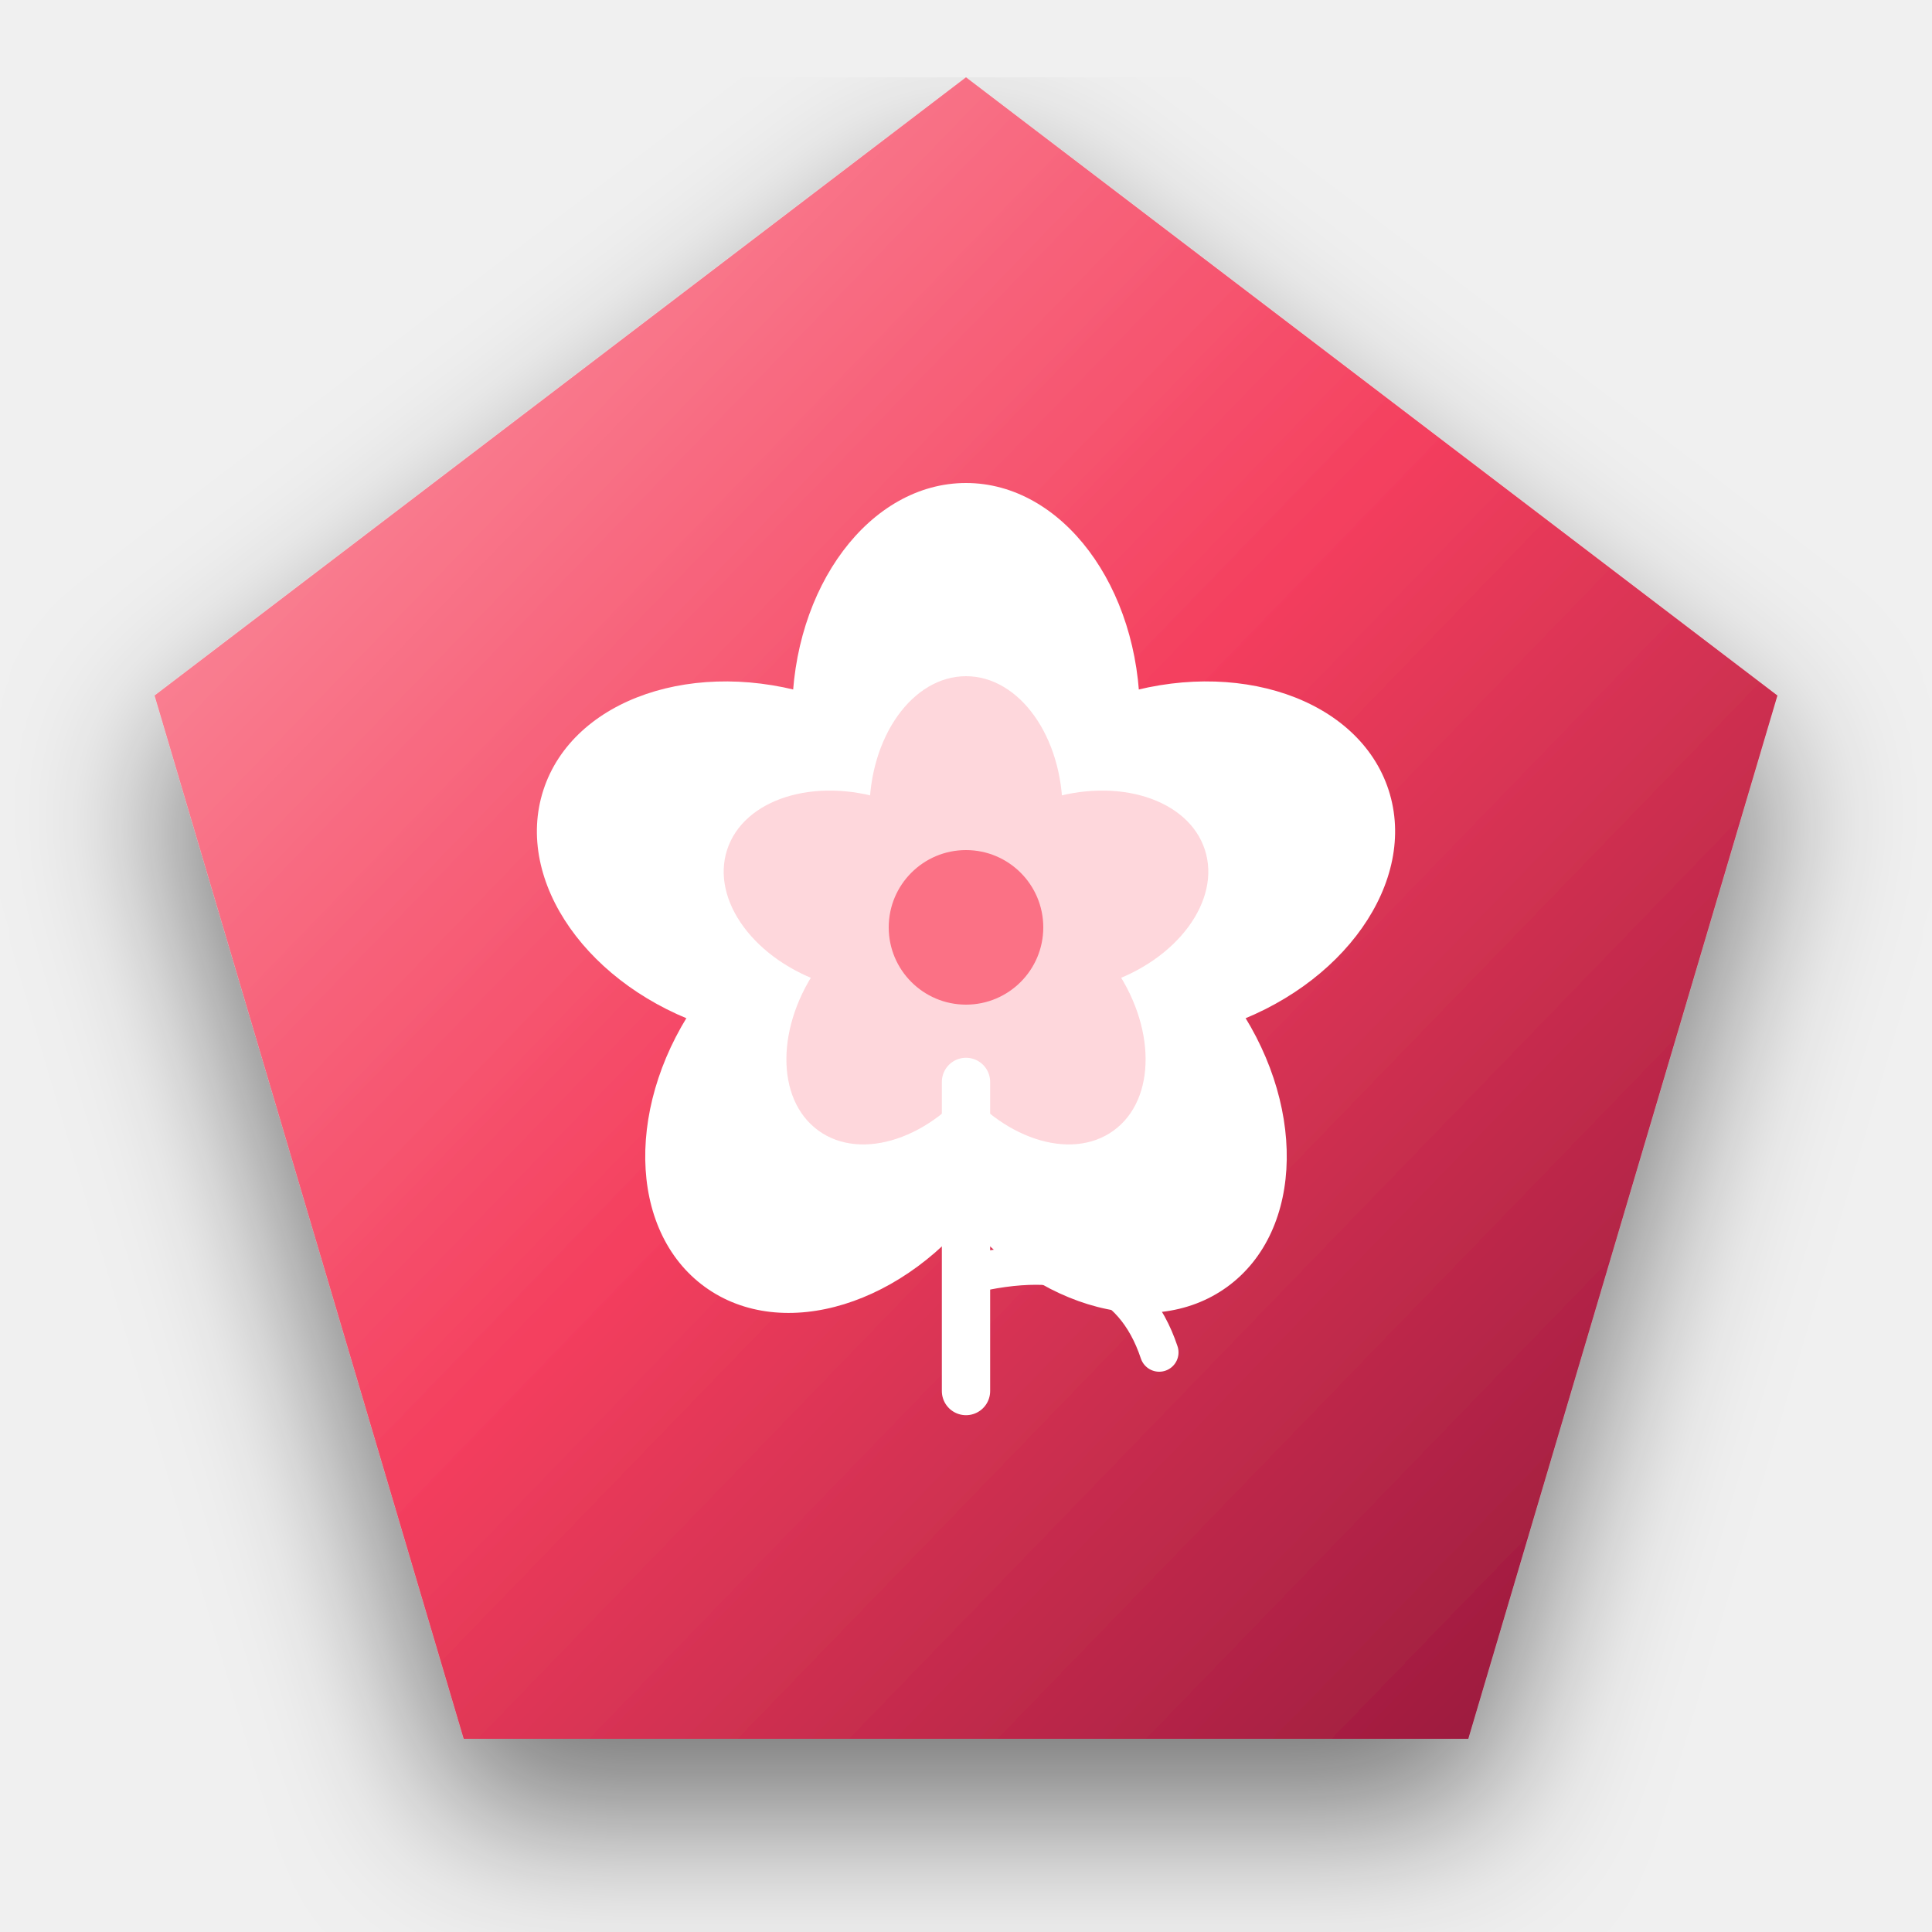
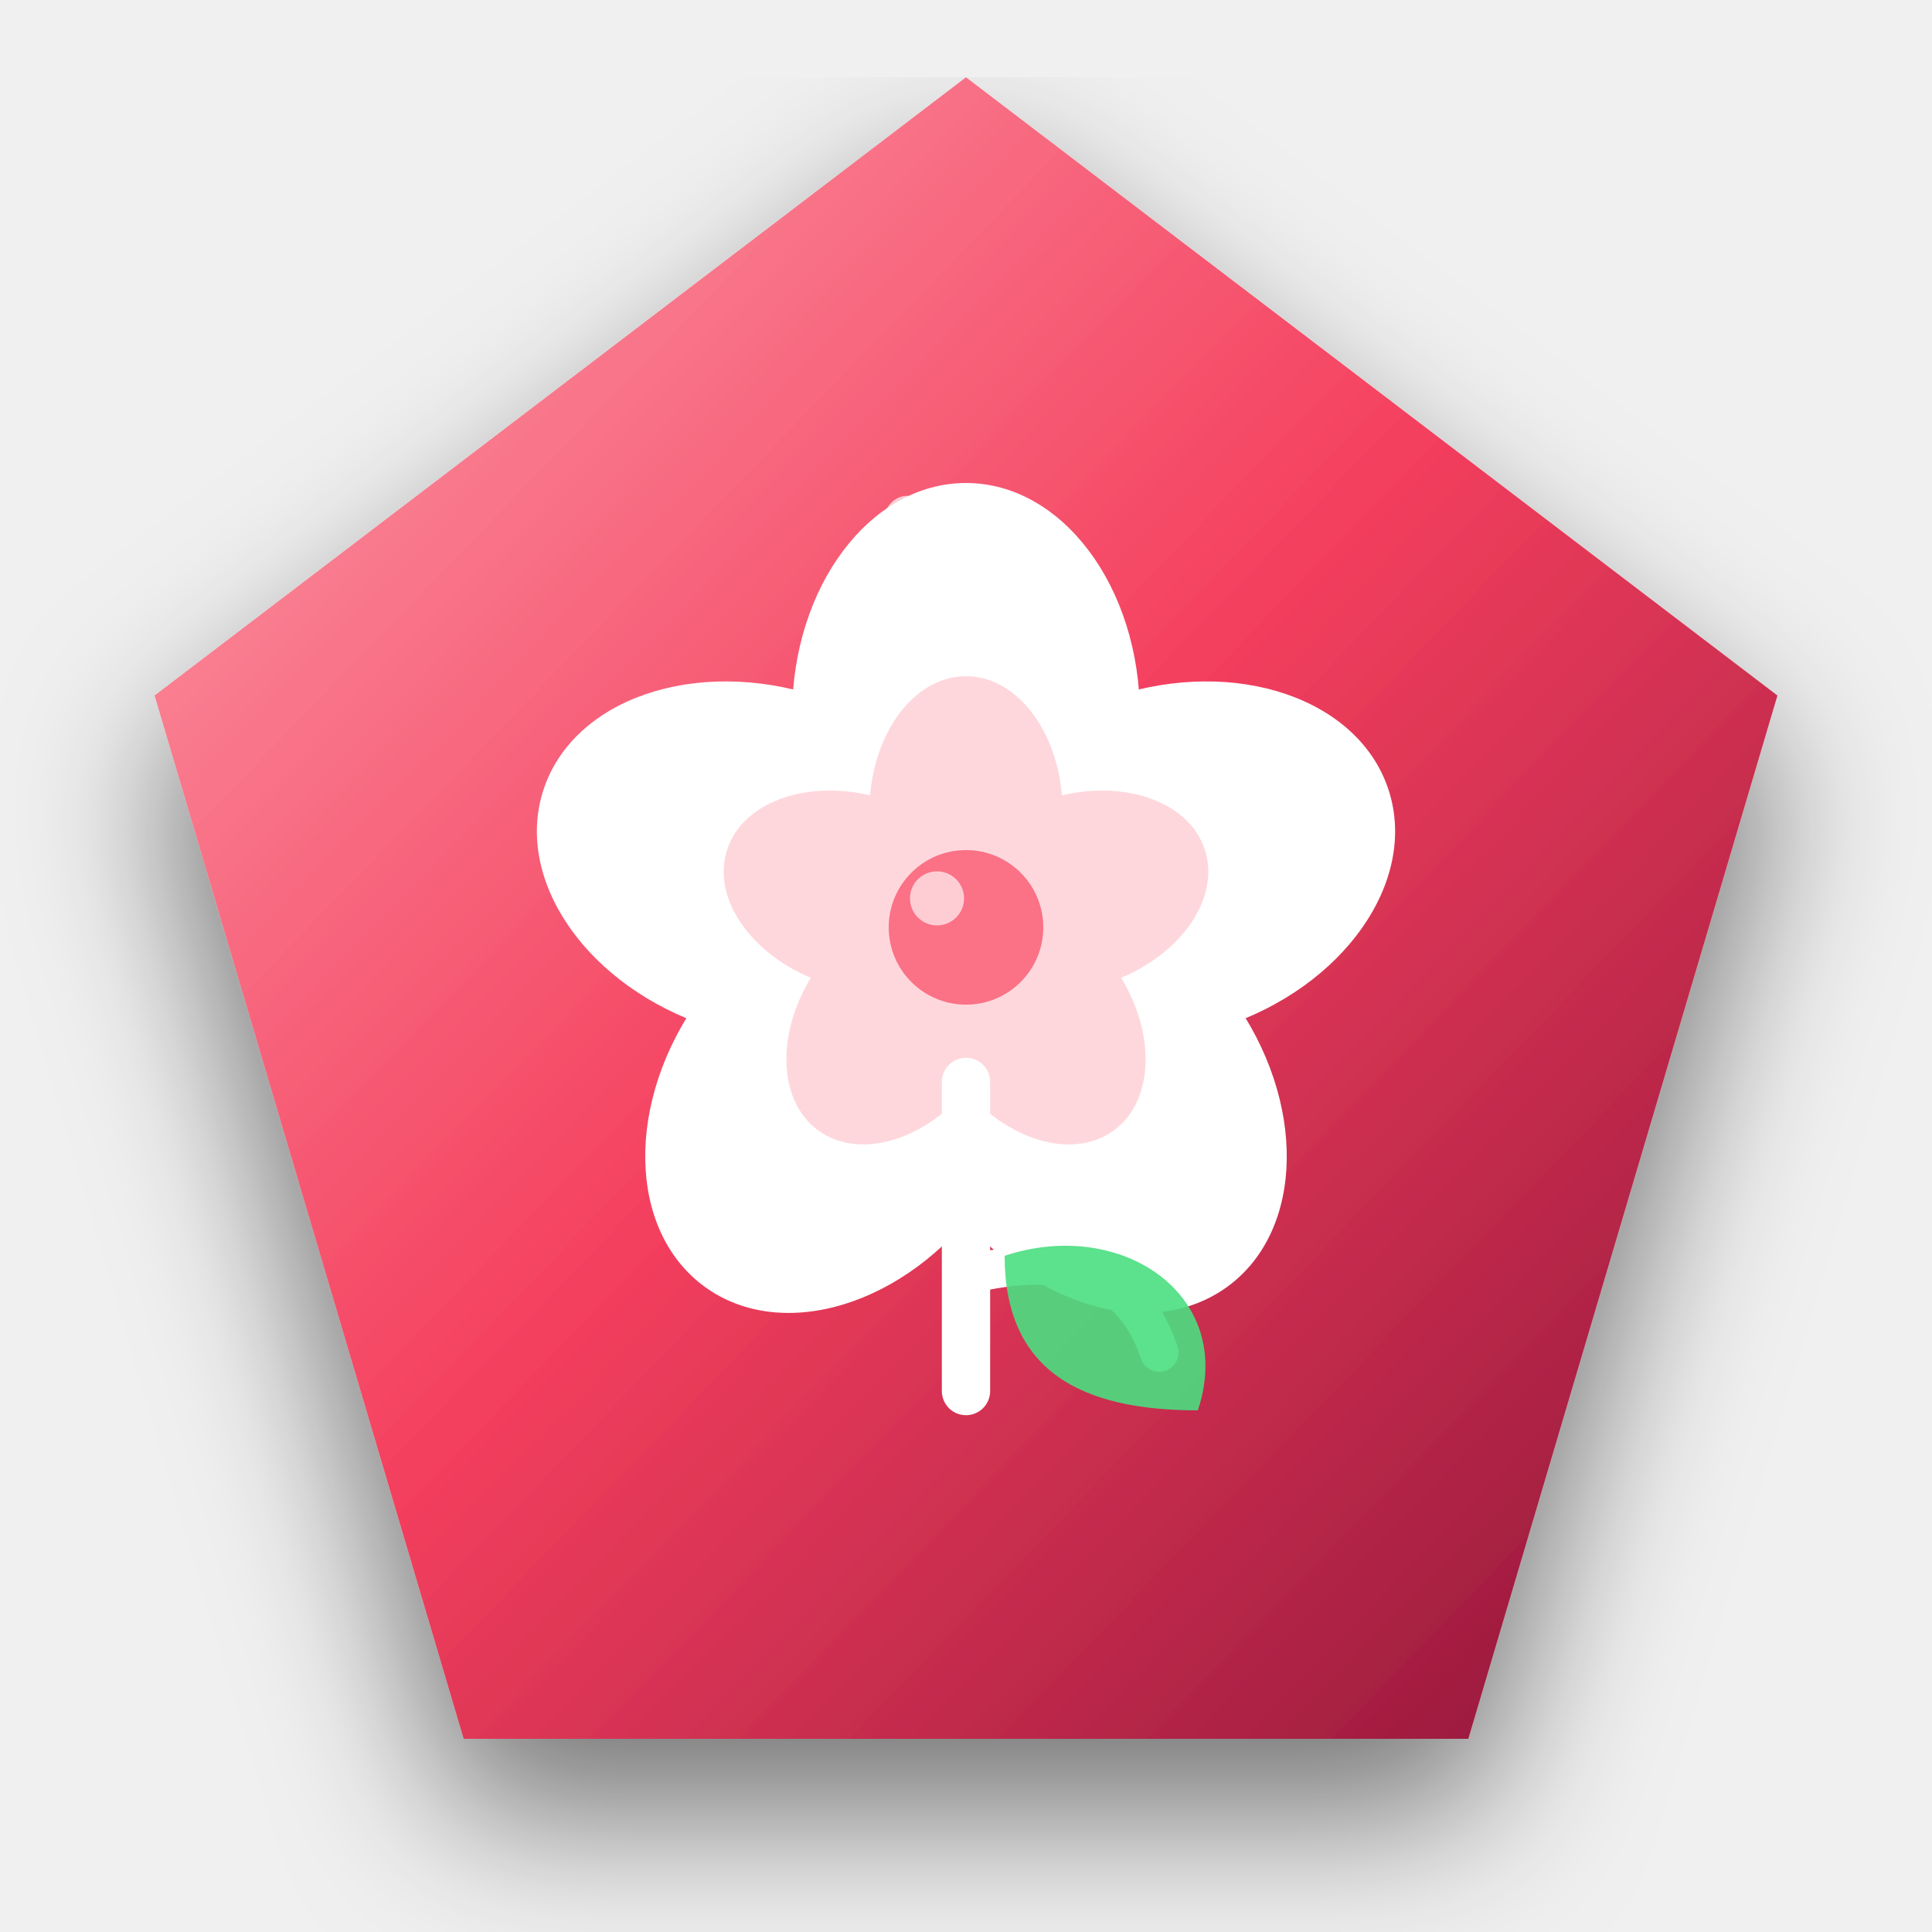
<svg xmlns="http://www.w3.org/2000/svg" viewBox="0 0 100 100" width="24" height="24">
  <defs>
    <linearGradient id="bg-rose" x1="0%" y1="0%" x2="100%" y2="100%">
      <stop offset="0%" stop-color="#fda4af" />
      <stop offset="50%" stop-color="#f43f5e" />
      <stop offset="100%" stop-color="#881337" />
    </linearGradient>
    <filter id="shadow-rose" x="-20%" y="-20%" width="140%" height="140%">
      <feDropShadow dx="0" dy="4" stdDeviation="4" flood-color="#000" flood-opacity="0.5" />
    </filter>
  </defs>
  <polygon filter="url(#shadow-rose)" fill="url(#bg-rose)" points="50,4 92,36 76,90 24,90 8,36" />
  <g transform="translate(50,48)">
    <g fill="#ffffff">
      <ellipse cx="0" cy="-11" rx="9" ry="12" />
      <ellipse cx="0" cy="-11" rx="9" ry="12" transform="rotate(72)" />
      <ellipse cx="0" cy="-11" rx="9" ry="12" transform="rotate(144)" />
      <ellipse cx="0" cy="-11" rx="9" ry="12" transform="rotate(216)" />
      <ellipse cx="0" cy="-11" rx="9" ry="12" transform="rotate(288)" />
    </g>
+     <ellipse cx="-2" cy="-18" rx="2.2" ry="4.5" fill="#ffffff" opacity="0.7" transform="rotate(-18 -2 -18)" />
    <g fill="#fecdd3" opacity="0.8">
      <ellipse cx="0" cy="-6" rx="5" ry="7" />
      <ellipse cx="0" cy="-6" rx="5" ry="7" transform="rotate(72)" />
      <ellipse cx="0" cy="-6" rx="5" ry="7" transform="rotate(144)" />
      <ellipse cx="0" cy="-6" rx="5" ry="7" transform="rotate(216)" />
      <ellipse cx="0" cy="-6" rx="5" ry="7" transform="rotate(288)" />
    </g>
    <circle cx="0" cy="0" r="4" fill="#fb7185" />
+     <circle cx="-1.5" cy="-1.5" r="1.4" fill="#ffe4e6" opacity="0.8" />
    <path d="M0 24 L0 8" stroke="#ffffff" stroke-width="2.5" stroke-linecap="round" />
    <path d="M0 18 Q8 16 10 22" stroke="#ffffff" stroke-width="2" fill="none" stroke-linecap="round" />
+     <path d="M2 17 C8 15 14 19 12 25 C6 25 2 23 2 17 Z" fill="#4ade80" opacity="0.9" />
  </g>
</svg>
